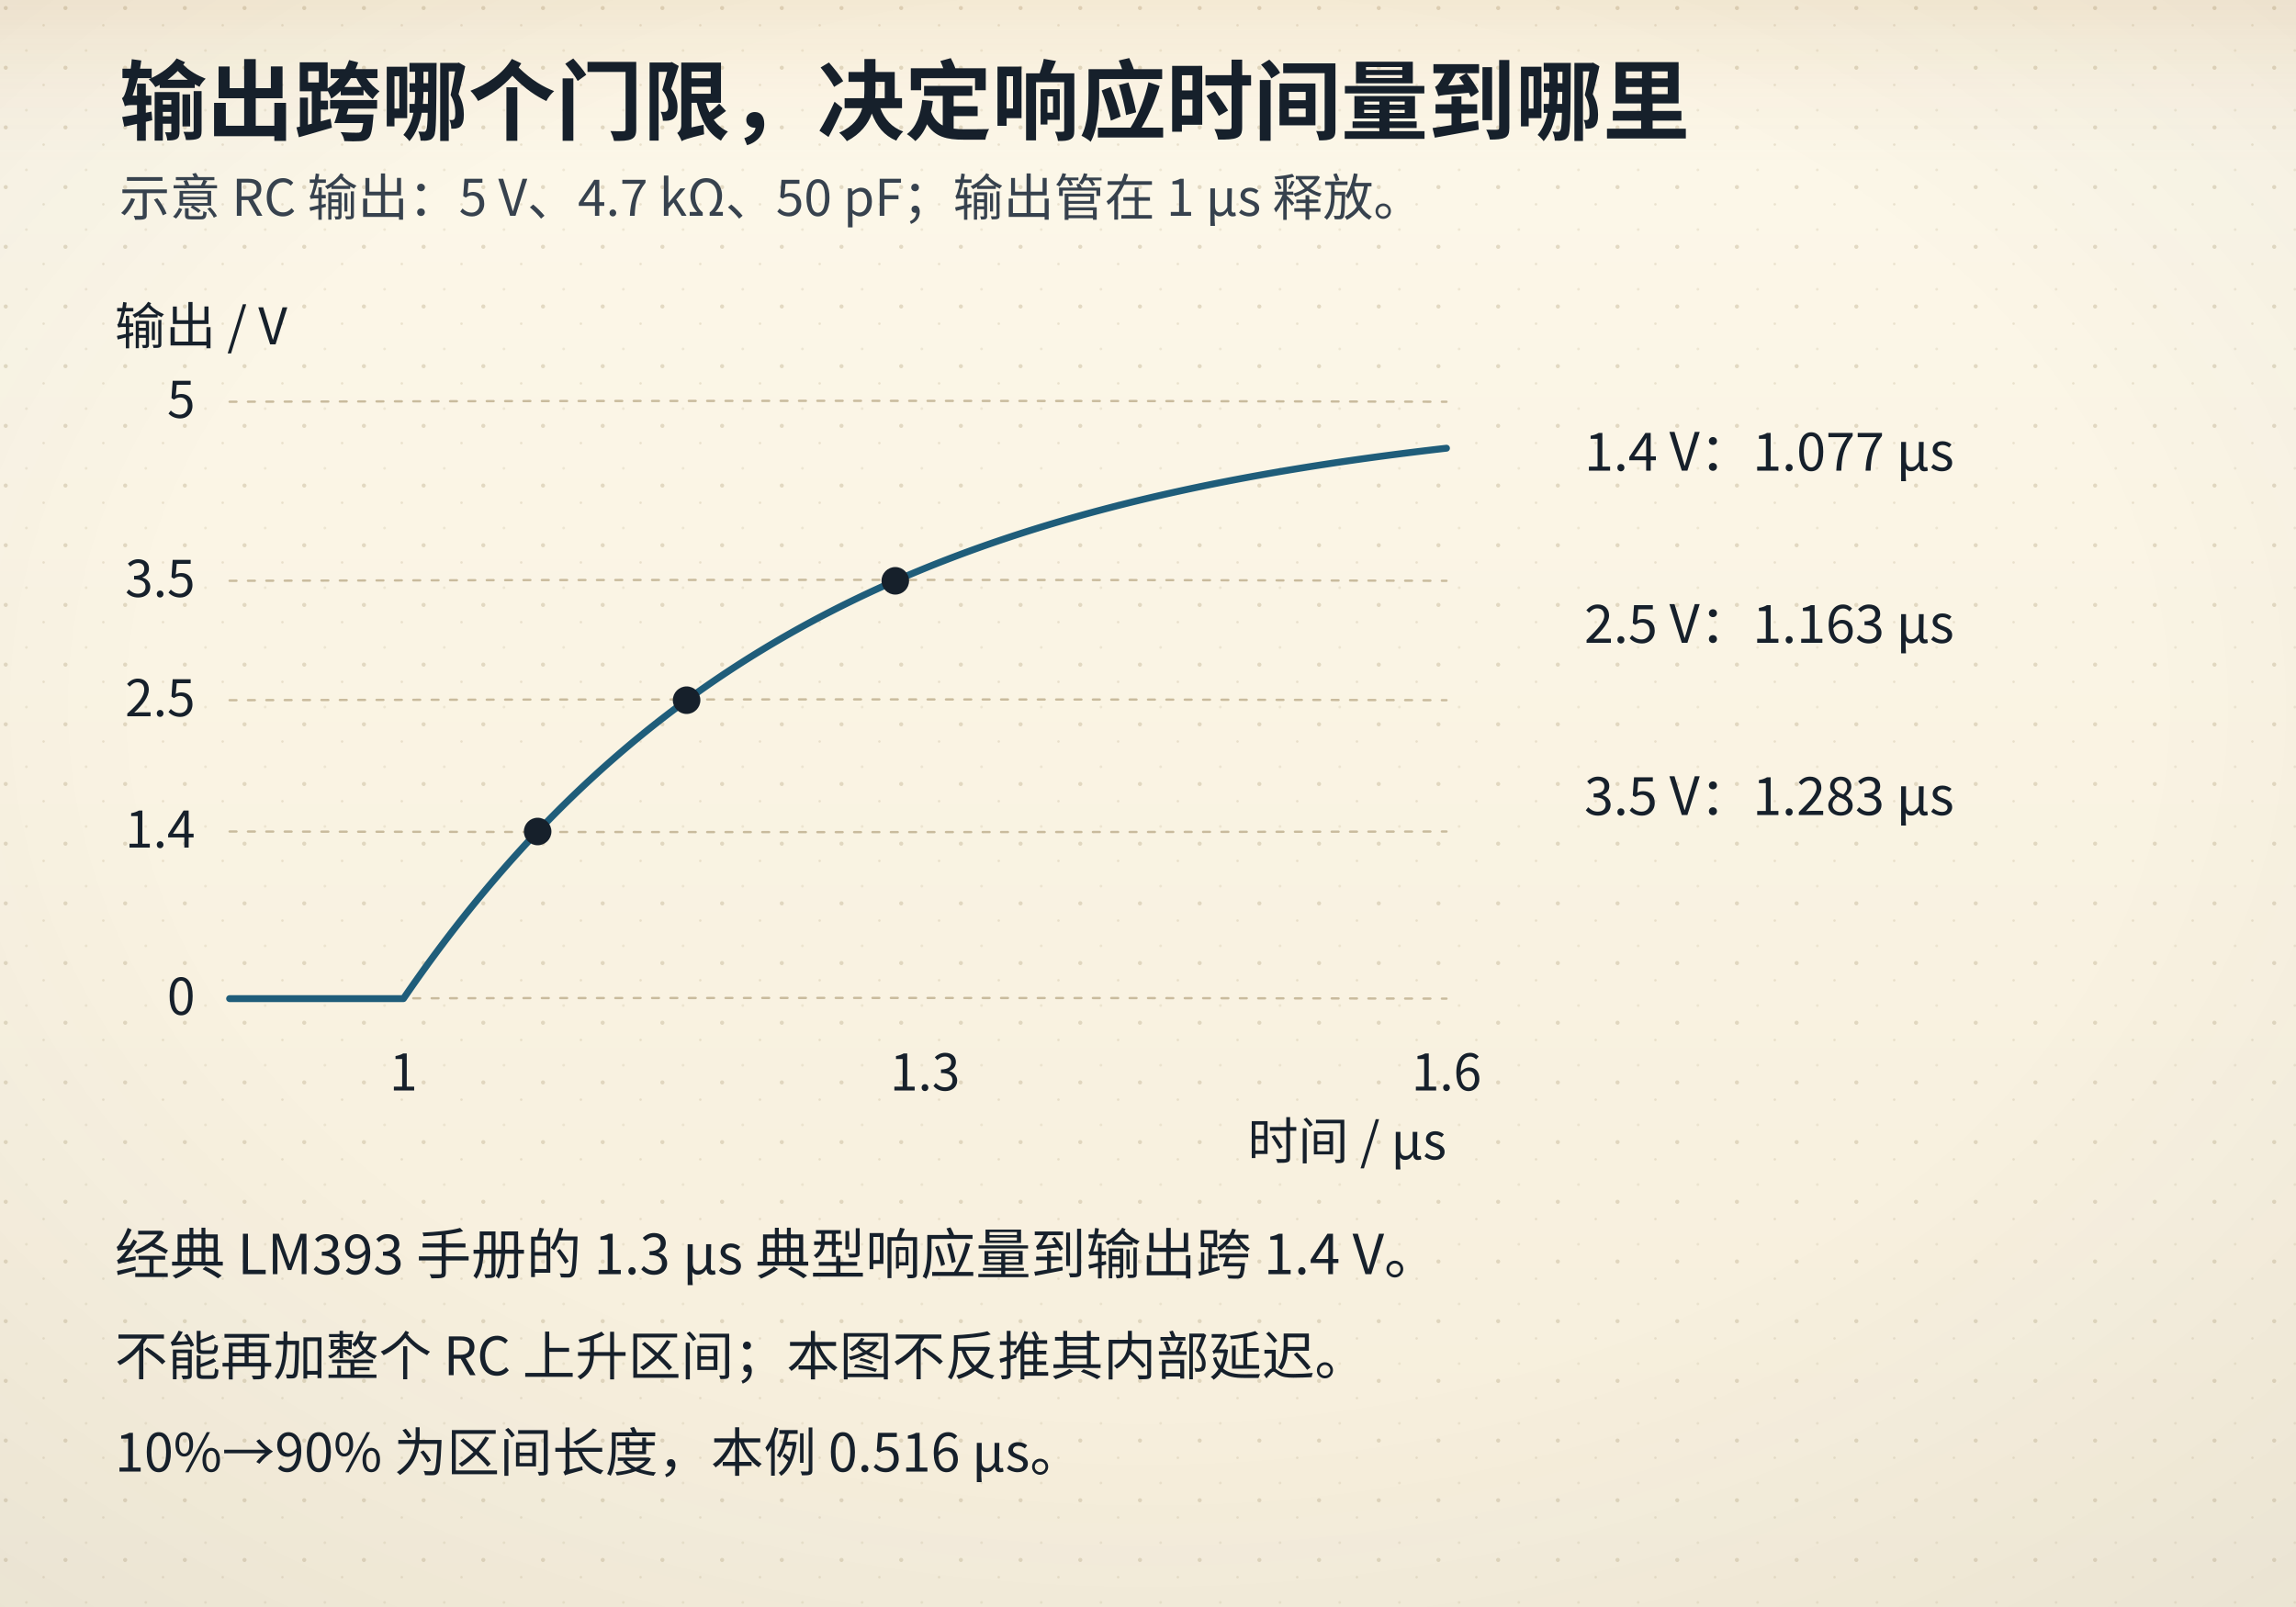
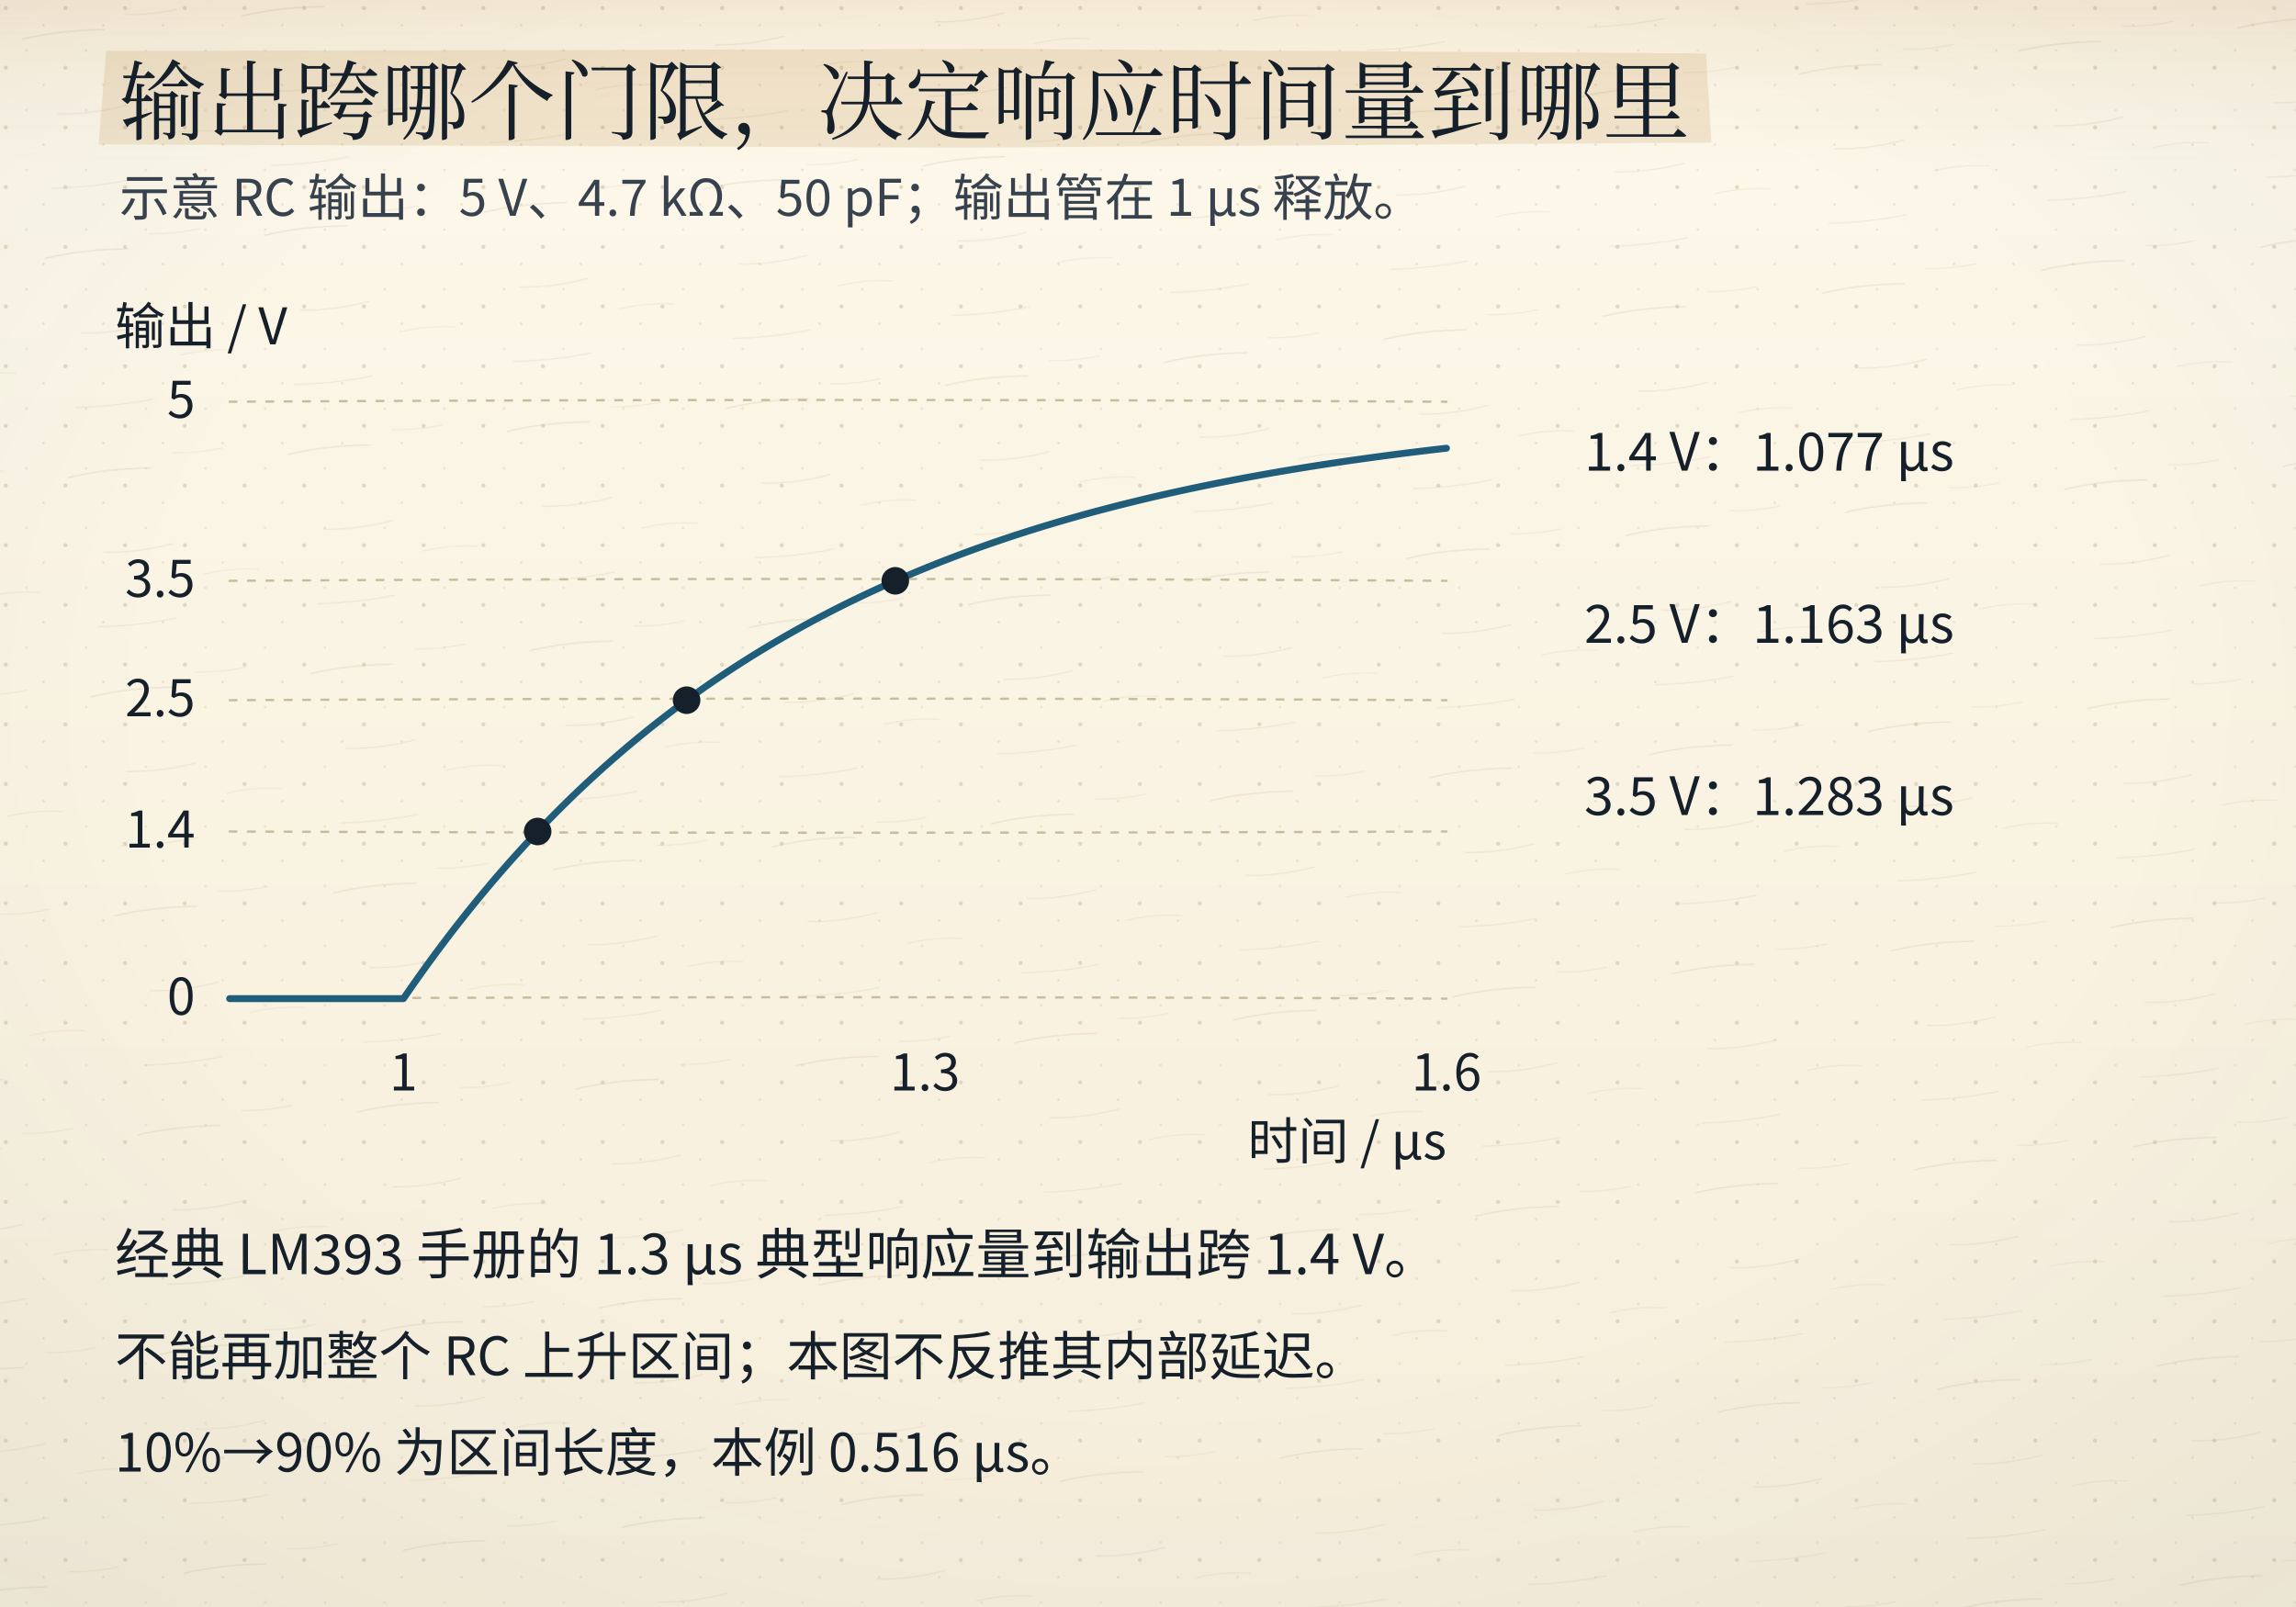
<svg xmlns="http://www.w3.org/2000/svg" viewBox="0 0 1000 700">
  <defs>
    <linearGradient id="bgL" x1="0" y1="0" x2="0" y2="1">
      <stop offset="0" stop-color="#fdf8ea" />
      <stop offset="1" stop-color="#f6eedb" />
    </linearGradient>
    <linearGradient id="bgD" x1="0" y1="0" x2="0" y2="1">
      <stop offset="0" stop-color="#141310" />
      <stop offset="1" stop-color="#1d1a14" />
    </linearGradient>
    <radialGradient id="vig" cx="0.5" cy="0.44" r="0.78">
      <stop offset="0.55" stop-color="#16202b" stop-opacity="0" />
      <stop offset="1" stop-color="#16202b" stop-opacity="0.055" />
    </radialGradient>
    <linearGradient id="hdr" x1="0" y1="0" x2="0" y2="1">
      <stop offset="0" stop-color="#a4630f" stop-opacity="0.10" />
      <stop offset="0.55" stop-color="#a4630f" stop-opacity="0.028" />
      <stop offset="1" stop-color="#a4630f" stop-opacity="0" />
    </linearGradient>
    <linearGradient id="hdrD" x1="0" y1="0" x2="0" y2="1">
      <stop offset="0" stop-color="#dcab63" stop-opacity="0.13" />
      <stop offset="0.55" stop-color="#dcab63" stop-opacity="0.04" />
      <stop offset="1" stop-color="#dcab63" stop-opacity="0" />
    </linearGradient>
    <pattern id="dots" width="26" height="26" patternUnits="userSpaceOnUse">
      <circle cx="2.5" cy="3.5" r="0.9" fill="#c9bb9d" />
      <circle cx="19" cy="11" r="0.55" fill="#c9bb9d" opacity="0.7" />
      <circle cx="11.5" cy="22" r="0.6" fill="#c9bb9d" opacity="0.55" />
    </pattern>
    <filter id="soft" x="-40%" y="-40%" width="180%" height="180%">
      <feDropShadow dx="0" dy="1.4" stdDeviation="2" flood-color="#16202b" flood-opacity="0.13" />
    </filter>
    <filter id="pglow" x="-70%" y="-70%" width="240%" height="240%">
      <feGaussianBlur stdDeviation="1.7" result="b" />
      <feMerge>
        <feMergeNode in="b" />
        <feMergeNode in="SourceGraphic" />
      </feMerge>
    </filter>
  </defs>
  <rect class="page-bg" width="1000" height="700" fill="url(#bgL)" />
  <rect class="page-grain" width="1000" height="700" fill="url(#dots)" />
+   <defs>
+     <pattern id="fiber" width="96" height="96" patternUnits="userSpaceOnUse" patternTransform="rotate(-6)">
+       <path d="M8 18 q16 -2.2 36 -0.4" stroke="#c9bb9d" stroke-width="0.55" fill="none" stroke-opacity="0.55" />
+       <path d="M54 12 q10 1.4 22 0.2" stroke="#c9bb9d" stroke-width="0.45" fill="none" stroke-opacity="0.4" />
+       <path d="M20 52 q14 1.8 30 -0.6" stroke="#c9bb9d" stroke-width="0.5" fill="none" stroke-opacity="0.45" />
+       <path d="M62 66 q12 -1.6 24 0.4" stroke="#c9bb9d" stroke-width="0.45" fill="none" stroke-opacity="0.38" />
+       <path d="M14 84 q18 1.4 34 -0.2" stroke="#c9bb9d" stroke-width="0.5" fill="none" stroke-opacity="0.42" />
+     </pattern>
+   </defs>
+   <rect class="page-fiber" width="1000" height="700" fill="url(#fiber)" opacity="0.55" />
  <rect class="page-vig" width="1000" height="700" fill="url(#vig)" />
  <rect class="page-hdr" width="1000" height="72" fill="url(#hdr)" />
  <style>
text{font-family:"Segoe UI","Microsoft YaHei","PingFang SC","Hiragino Sans GB","Noto Sans CJK SC","Source Han Sans SC","Noto Sans SC",sans-serif;}
line,path,polyline,polygon{stroke-linecap:round;stroke-linejoin:round}
.page-bg{fill:url(#bgL)}
.page-grain{opacity:.5}
.page-vig{opacity:1}
.page-hdr{fill:url(#hdr)}
@media (prefers-color-scheme: dark){
.page-bg{fill:url(#bgD)}
.page-grain{opacity:.34}
.page-vig{opacity:.5}
.page-hdr{fill:url(#hdrD)}
[fill="#fdf8ea"]{fill:#141310}
[stroke="#fdf8ea"]{stroke:#141310}
[fill="#f6eedb"]{fill:#1d1a14}
[stroke="#f6eedb"]{stroke:#1d1a14}
[fill="#e0d3b8"]{fill:#3b3529}
[stroke="#e0d3b8"]{stroke:#3b3529}
[fill="#c9bb9d"]{fill:#4a4436}
[stroke="#c9bb9d"]{stroke:#4a4436}
[fill="#16202b"]{fill:#ece4d3}
[stroke="#16202b"]{stroke:#ece4d3}
[fill="#37424e"]{fill:#cfc6b4}
[stroke="#37424e"]{stroke:#cfc6b4}
[fill="#5b666f"]{fill:#a79e8b}
[stroke="#5b666f"]{stroke:#a79e8b}
[fill="#8b8272"]{fill:#857c6c}
[stroke="#8b8272"]{stroke:#857c6c}
text[fill="#fdf8ea"]{fill:#f9f3e3}
[fill="#e6eff3"]{fill:#17262e}
[fill="#e4f1f3"]{fill:#15262a}
[fill="#e8efe6"]{fill:#182418}
[fill="#f6e7e1"]{fill:#281a16}
[fill="#f7eedb"]{fill:#292114}
[fill="#efe8ee"]{fill:#241c22}
text[fill="#1f5d7a"]{fill:#7fb7cf}
:is(rect,circle,path,line,polygon,polyline,ellipse,g)[fill="#1f5d7a"]{fill:#2b4d5f}
[stroke="#1f5d7a"]{stroke:#6fa3b9}
text[fill="#2f7f96"]{fill:#8ac9d8}
:is(rect,circle,path,line,polygon,polyline,ellipse,g)[fill="#2f7f96"]{fill:#2b5660}
[stroke="#2f7f96"]{stroke:#77b2c1}
text[fill="#3d6b4a"]{fill:#98c096}
:is(rect,circle,path,line,polygon,polyline,ellipse,g)[fill="#3d6b4a"]{fill:#2f4a33}
[stroke="#3d6b4a"]{stroke:#7aa87c}
text[fill="#a8321f"]{fill:#e0907a}
:is(rect,circle,path,line,polygon,polyline,ellipse,g)[fill="#a8321f"]{fill:#55231b}
[stroke="#a8321f"]{stroke:#c07a63}
text[fill="#a4630f"]{fill:#dcab63}
:is(rect,circle,path,line,polygon,polyline,ellipse,g)[fill="#a4630f"]{fill:#553a17}
[stroke="#a4630f"]{stroke:#c08a45}
text[fill="#6b3f63"]{fill:#c4a2bf}
:is(rect,circle,path,line,polygon,polyline,ellipse,g)[fill="#6b3f63"]{fill:#452c40}
[stroke="#6b3f63"]{stroke:#a17c9b}
}
</style>
-   <text x="52" y="58" font-size="38" fill="#16202b" font-family="'KaiTi','STKaiti','Kaiti SC','LXGW WenKai','Noto Serif CJK SC','Source Han Serif SC','Songti SC','SimSun','Noto Serif SC',serif" font-weight="700" text-anchor="start">输出跨哪个门限，决定响应时间量到哪里</text>
+   <polygon class="marker-wash" points="46.2,22.2 439.4,21.3 743.0,23.3 745.4,62.1 420.0,64.3 43.0,62.9" fill="#a4630f" opacity="0.13" />
+   <text x="52" y="58" font-size="38" fill="#16202b" font-family="'KaiTi','STKaiti','Kaiti SC','LXGW WenKai','Noto Serif CJK SC','Source Han Serif SC','Songti SC','SimSun','Noto Serif SC',serif" font-weight="700" text-anchor="start" style="font-family:'KaiTi','STKaiti','Kaiti SC','LXGW WenKai','Noto Serif CJK SC','Source Han Serif SC','Songti SC','SimSun','Noto Serif SC',serif;font-weight:400">输出跨哪个门限，决定响应时间量到哪里</text>
  <text x="52" y="94" font-size="22" fill="#37424e" font-family="'KaiTi','STKaiti','Kaiti SC','LXGW WenKai','Noto Serif CJK SC','Source Han Serif SC','Songti SC','SimSun','Noto Serif SC',serif" font-weight="400" text-anchor="start">示意 RC 输出：5 V、4.7 kΩ、50 pF；输出管在 1 µs 释放。</text>
-   <path d="M100 435 Q365.00 434.36 630 435" fill="none" stroke="#c9bb9d" stroke-dasharray="3 5" />
+   <path d="M100 435 Q365.00 433.78 630 435" fill="none" stroke="#c9bb9d" stroke-dasharray="3 5" />
  <text x="85" y="442.0" font-size="22" fill="#16202b" font-family="'KaiTi','STKaiti','Kaiti SC','LXGW WenKai','Noto Serif CJK SC','Source Han Serif SC','Songti SC','SimSun','Noto Serif SC',serif" font-weight="400" text-anchor="end">0</text>
-   <path d="M100 362.2 Q365.00 362.76 630 362.2" fill="none" stroke="#c9bb9d" stroke-dasharray="3 5" />
+   <path d="M100 362.2 Q365.00 363.27 630 362.2" fill="none" stroke="#c9bb9d" stroke-dasharray="3 5" />
  <text x="85" y="369.2" font-size="22" fill="#16202b" font-family="'KaiTi','STKaiti','Kaiti SC','LXGW WenKai','Noto Serif CJK SC','Source Han Serif SC','Songti SC','SimSun','Noto Serif SC',serif" font-weight="400" text-anchor="end">1.4</text>
-   <path d="M100 305 Q365.00 304.28 630 305" fill="none" stroke="#c9bb9d" stroke-dasharray="3 5" />
+   <path d="M100 305 Q365.00 303.64 630 305" fill="none" stroke="#c9bb9d" stroke-dasharray="3 5" />
  <text x="85" y="312.0" font-size="22" fill="#16202b" font-family="'KaiTi','STKaiti','Kaiti SC','LXGW WenKai','Noto Serif CJK SC','Source Han Serif SC','Songti SC','SimSun','Noto Serif SC',serif" font-weight="400" text-anchor="end">2.5</text>
-   <path d="M100 253 Q365.00 252.14 630 253" fill="none" stroke="#c9bb9d" stroke-dasharray="3 5" />
+   <path d="M100 253 Q365.00 251.36 630 253" fill="none" stroke="#c9bb9d" stroke-dasharray="3 5" />
  <text x="85" y="260.0" font-size="22" fill="#16202b" font-family="'KaiTi','STKaiti','Kaiti SC','LXGW WenKai','Noto Serif CJK SC','Source Han Serif SC','Songti SC','SimSun','Noto Serif SC',serif" font-weight="400" text-anchor="end">3.5</text>
-   <path d="M100 175 Q365.00 174.19 630 175" fill="none" stroke="#c9bb9d" stroke-dasharray="3 5" />
+   <path d="M100 175 Q365.00 173.45 630 175" fill="none" stroke="#c9bb9d" stroke-dasharray="3 5" />
  <text x="85" y="182.0" font-size="22" fill="#16202b" font-family="'KaiTi','STKaiti','Kaiti SC','LXGW WenKai','Noto Serif CJK SC','Source Han Serif SC','Songti SC','SimSun','Noto Serif SC',serif" font-weight="400" text-anchor="end">5</text>
  <text x="50" y="150" font-size="22" fill="#16202b" font-family="'KaiTi','STKaiti','Kaiti SC','LXGW WenKai','Noto Serif CJK SC','Source Han Serif SC','Songti SC','SimSun','Noto Serif SC',serif" font-weight="400" text-anchor="start">输出 / V</text>
  <text x="630" y="505" font-size="22" fill="#16202b" font-family="'KaiTi','STKaiti','Kaiti SC','LXGW WenKai','Noto Serif CJK SC','Source Han Serif SC','Songti SC','SimSun','Noto Serif SC',serif" font-weight="400" text-anchor="end">时间 / µs</text>
  <text x="175.714" y="475" font-size="22" fill="#16202b" font-family="'KaiTi','STKaiti','Kaiti SC','LXGW WenKai','Noto Serif CJK SC','Source Han Serif SC','Songti SC','SimSun','Noto Serif SC',serif" font-weight="400" text-anchor="middle">1</text>
  <text x="402.857" y="475" font-size="22" fill="#16202b" font-family="'KaiTi','STKaiti','Kaiti SC','LXGW WenKai','Noto Serif CJK SC','Source Han Serif SC','Songti SC','SimSun','Noto Serif SC',serif" font-weight="400" text-anchor="middle">1.3</text>
  <text x="630" y="475" font-size="22" fill="#16202b" font-family="'KaiTi','STKaiti','Kaiti SC','LXGW WenKai','Noto Serif CJK SC','Source Han Serif SC','Songti SC','SimSun','Noto Serif SC',serif" font-weight="400" text-anchor="middle">1.6</text>
  <polyline points="100.000,435.000 100.757,435.000 101.514,435.000 102.271,435.000 103.029,435.000 103.786,435.000 104.543,435.000 105.300,435.000 106.057,435.000 106.814,435.000 107.571,435.000 108.329,435.000 109.086,435.000 109.843,435.000 110.600,435.000 111.357,435.000 112.114,435.000 112.871,435.000 113.629,435.000 114.386,435.000 115.143,435.000 115.900,435.000 116.657,435.000 117.414,435.000 118.171,435.000 118.929,435.000 119.686,435.000 120.443,435.000 121.200,435.000 121.957,435.000 122.714,435.000 123.471,435.000 124.229,435.000 124.986,435.000 125.743,435.000 126.500,435.000 127.257,435.000 128.014,435.000 128.771,435.000 129.529,435.000 130.286,435.000 131.043,435.000 131.800,435.000 132.557,435.000 133.314,435.000 134.071,435.000 134.829,435.000 135.586,435.000 136.343,435.000 137.100,435.000 137.857,435.000 138.614,435.000 139.371,435.000 140.129,435.000 140.886,435.000 141.643,435.000 142.400,435.000 143.157,435.000 143.914,435.000 144.671,435.000 145.429,435.000 146.186,435.000 146.943,435.000 147.700,435.000 148.457,435.000 149.214,435.000 149.971,435.000 150.729,435.000 151.486,435.000 152.243,435.000 153.000,435.000 153.757,435.000 154.514,435.000 155.271,435.000 156.029,435.000 156.786,435.000 157.543,435.000 158.300,435.000 159.057,435.000 159.814,435.000 160.571,435.000 161.329,435.000 162.086,435.000 162.843,435.000 163.600,435.000 164.357,435.000 165.114,435.000 165.871,435.000 166.629,435.000 167.386,435.000 168.143,435.000 168.900,435.000 169.657,435.000 170.414,435.000 171.171,435.000 171.929,435.000 172.686,435.000 173.443,435.000 174.200,435.000 174.957,435.000 175.714,435.000 176.471,433.896 177.229,432.797 177.986,431.702 178.743,430.612 179.500,429.527 180.257,428.446 181.014,427.370 181.771,426.298 182.529,425.231 183.286,424.168 184.043,423.110 184.800,422.057 185.557,421.008 186.314,419.963 187.071,418.923 187.829,417.887 188.586,416.856 189.343,415.829 190.100,414.806 190.857,413.788 191.614,412.774 192.371,411.764 193.129,410.759 193.886,409.758 194.643,408.761 195.400,407.768 196.157,406.780 196.914,405.796 197.671,404.816 198.429,403.840 199.186,402.868 199.943,401.900 200.700,400.937 201.457,399.978 202.214,399.022 202.971,398.071 203.729,397.124 204.486,396.181 205.243,395.241 206.000,394.306 206.757,393.375 207.514,392.448 208.271,391.524 209.029,390.605 209.786,389.689 210.543,388.778 211.300,387.870 212.057,386.966 212.814,386.066 213.571,385.170 214.329,384.277 215.086,383.389 215.843,382.504 216.600,381.623 217.357,380.745 218.114,379.872 218.871,379.002 219.629,378.135 220.386,377.273 221.143,376.414 221.900,375.559 222.657,374.707 223.414,373.859 224.171,373.015 224.929,372.174 225.686,371.337 226.443,370.503 227.200,369.673 227.957,368.846 228.714,368.023 229.471,367.203 230.229,366.387 230.986,365.575 231.743,364.765 232.500,363.959 233.257,363.157 234.014,362.358 234.771,361.563 235.529,360.770 236.286,359.982 237.043,359.196 237.800,358.414 238.557,357.635 239.314,356.860 240.071,356.087 240.829,355.318 241.586,354.553 242.343,353.790 243.100,353.031 243.857,352.275 244.614,351.522 245.371,350.773 246.129,350.026 246.886,349.283 247.643,348.543 248.400,347.806 249.157,347.072 249.914,346.342 250.671,345.614 251.429,344.890 252.186,344.168 252.943,343.450 253.700,342.735 254.457,342.022 255.214,341.313 255.971,340.607 256.729,339.904 257.486,339.204 258.243,338.506 259.000,337.812 259.757,337.121 260.514,336.432 261.271,335.747 262.029,335.064 262.786,334.385 263.543,333.708 264.300,333.034 265.057,332.363 265.814,331.695 266.571,331.029 267.329,330.367 268.086,329.707 268.843,329.050 269.600,328.396 270.357,327.745 271.114,327.096 271.871,326.450 272.629,325.807 273.386,325.167 274.143,324.529 274.900,323.894 275.657,323.262 276.414,322.632 277.171,322.005 277.929,321.381 278.686,320.760 279.443,320.141 280.200,319.524 280.957,318.911 281.714,318.300 282.471,317.691 283.229,317.085 283.986,316.482 284.743,315.881 285.500,315.283 286.257,314.687 287.014,314.094 287.771,313.503 288.529,312.915 289.286,312.330 290.043,311.746 290.800,311.166 291.557,310.588 292.314,310.012 293.071,309.439 293.829,308.868 294.586,308.299 295.343,307.733 296.100,307.170 296.857,306.608 297.614,306.050 298.371,305.493 299.129,304.939 299.886,304.387 300.643,303.838 301.400,303.291 302.157,302.746 302.914,302.203 303.671,301.663 304.429,301.125 305.186,300.590 305.943,300.057 306.700,299.526 307.457,298.997 308.214,298.470 308.971,297.946 309.729,297.424 310.486,296.904 311.243,296.386 312.000,295.871 312.757,295.358 313.514,294.847 314.271,294.338 315.029,293.831 315.786,293.326 316.543,292.824 317.300,292.324 318.057,291.826 318.814,291.329 319.571,290.835 320.329,290.344 321.086,289.854 321.843,289.366 322.600,288.881 323.357,288.397 324.114,287.915 324.871,287.436 325.629,286.959 326.386,286.483 327.143,286.010 327.900,285.538 328.657,285.069 329.414,284.602 330.171,284.136 330.929,283.673 331.686,283.211 332.443,282.752 333.200,282.294 333.957,281.839 334.714,281.385 335.471,280.933 336.229,280.483 336.986,280.036 337.743,279.590 338.500,279.145 339.257,278.703 340.014,278.263 340.771,277.824 341.529,277.388 342.286,276.953 343.043,276.520 343.800,276.089 344.557,275.660 345.314,275.232 346.071,274.807 346.829,274.383 347.586,273.961 348.343,273.541 349.100,273.122 349.857,272.706 350.614,272.291 351.371,271.878 352.129,271.466 352.886,271.057 353.643,270.649 354.400,270.243 355.157,269.838 355.914,269.435 356.671,269.034 357.429,268.635 358.186,268.237 358.943,267.842 359.700,267.447 360.457,267.055 361.214,266.664 361.971,266.275 362.729,265.887 363.486,265.501 364.243,265.117 365.000,264.734 365.757,264.353 366.514,263.974 367.271,263.596 368.029,263.220 368.786,262.845 369.543,262.472 370.300,262.101 371.057,261.731 371.814,261.363 372.571,260.996 373.329,260.631 374.086,260.267 374.843,259.905 375.600,259.544 376.357,259.185 377.114,258.828 377.871,258.472 378.629,258.118 379.386,257.765 380.143,257.413 380.900,257.063 381.657,256.715 382.414,256.368 383.171,256.022 383.929,255.678 384.686,255.336 385.443,254.995 386.200,254.655 386.957,254.317 387.714,253.980 388.471,253.644 389.229,253.310 389.986,252.978 390.743,252.647 391.500,252.317 392.257,251.989 393.014,251.662 393.771,251.336 394.529,251.012 395.286,250.689 396.043,250.368 396.800,250.048 397.557,249.729 398.314,249.412 399.071,249.096 399.829,248.781 400.586,248.468 401.343,248.156 402.100,247.846 402.857,247.536 403.614,247.228 404.371,246.922 405.129,246.616 405.886,246.312 406.643,246.009 407.400,245.708 408.157,245.407 408.914,245.108 409.671,244.811 410.429,244.514 411.186,244.219 411.943,243.925 412.700,243.633 413.457,243.341 414.214,243.051 414.971,242.762 415.729,242.474 416.486,242.188 417.243,241.902 418.000,241.618 418.757,241.335 419.514,241.054 420.271,240.773 421.029,240.494 421.786,240.216 422.543,239.939 423.300,239.663 424.057,239.389 424.814,239.115 425.571,238.843 426.329,238.572 427.086,238.302 427.843,238.033 428.600,237.765 429.357,237.499 430.114,237.234 430.871,236.969 431.629,236.706 432.386,236.444 433.143,236.183 433.900,235.923 434.657,235.665 435.414,235.407 436.171,235.151 436.929,234.895 437.686,234.641 438.443,234.388 439.200,234.135 439.957,233.884 440.714,233.634 441.471,233.385 442.229,233.137 442.986,232.891 443.743,232.645 444.500,232.400 445.257,232.156 446.014,231.914 446.771,231.672 447.529,231.431 448.286,231.192 449.043,230.953 449.800,230.715 450.557,230.479 451.314,230.243 452.071,230.009 452.829,229.775 453.586,229.542 454.343,229.311 455.100,229.080 455.857,228.851 456.614,228.622 457.371,228.394 458.129,228.168 458.886,227.942 459.643,227.717 460.400,227.493 461.157,227.270 461.914,227.048 462.671,226.827 463.429,226.607 464.186,226.388 464.943,226.170 465.700,225.953 466.457,225.736 467.214,225.521 467.971,225.306 468.729,225.093 469.486,224.880 470.243,224.668 471.000,224.457 471.757,224.247 472.514,224.038 473.271,223.830 474.029,223.622 474.786,223.416 475.543,223.210 476.300,223.006 477.057,222.802 477.814,222.599 478.571,222.397 479.329,222.196 480.086,221.995 480.843,221.796 481.600,221.597 482.357,221.399 483.114,221.202 483.871,221.006 484.629,220.810 485.386,220.616 486.143,220.422 486.900,220.229 487.657,220.037 488.414,219.846 489.171,219.656 489.929,219.466 490.686,219.277 491.443,219.089 492.200,218.902 492.957,218.716 493.714,218.530 494.471,218.345 495.229,218.161 495.986,217.978 496.743,217.795 497.500,217.613 498.257,217.433 499.014,217.252 499.771,217.073 500.529,216.894 501.286,216.716 502.043,216.539 502.800,216.363 503.557,216.187 504.314,216.012 505.071,215.838 505.829,215.665 506.586,215.492 507.343,215.320 508.100,215.149 508.857,214.978 509.614,214.809 510.371,214.640 511.129,214.471 511.886,214.304 512.643,214.137 513.400,213.971 514.157,213.805 514.914,213.640 515.671,213.476 516.429,213.313 517.186,213.150 517.943,212.988 518.700,212.827 519.457,212.666 520.214,212.506 520.971,212.347 521.729,212.189 522.486,212.031 523.243,211.873 524.000,211.717 524.757,211.561 525.514,211.406 526.271,211.251 527.029,211.097 527.786,210.944 528.543,210.791 529.300,210.639 530.057,210.488 530.814,210.337 531.571,210.187 532.329,210.038 533.086,209.889 533.843,209.741 534.600,209.593 535.357,209.446 536.114,209.300 536.871,209.155 537.629,209.009 538.386,208.865 539.143,208.721 539.900,208.578 540.657,208.435 541.414,208.294 542.171,208.152 542.929,208.011 543.686,207.871 544.443,207.732 545.200,207.593 545.957,207.454 546.714,207.316 547.471,207.179 548.229,207.043 548.986,206.906 549.743,206.771 550.500,206.636 551.257,206.502 552.014,206.368 552.771,206.235 553.529,206.102 554.286,205.970 555.043,205.839 555.800,205.708 556.557,205.577 557.314,205.447 558.071,205.318 558.829,205.189 559.586,205.061 560.343,204.934 561.100,204.806 561.857,204.680 562.614,204.554 563.371,204.428 564.129,204.303 564.886,204.179 565.643,204.055 566.400,203.932 567.157,203.809 567.914,203.686 568.671,203.565 569.429,203.443 570.186,203.323 570.943,203.202 571.700,203.083 572.457,202.963 573.214,202.845 573.971,202.726 574.729,202.609 575.486,202.491 576.243,202.375 577.000,202.258 577.757,202.143 578.514,202.027 579.271,201.913 580.029,201.798 580.786,201.685 581.543,201.571 582.300,201.458 583.057,201.346 583.814,201.234 584.571,201.123 585.329,201.012 586.086,200.901 586.843,200.791 587.600,200.682 588.357,200.573 589.114,200.464 589.871,200.356 590.629,200.248 591.386,200.141 592.143,200.035 592.900,199.928 593.657,199.822 594.414,199.717 595.171,199.612 595.929,199.508 596.686,199.403 597.443,199.300 598.200,199.197 598.957,199.094 599.714,198.992 600.471,198.890 601.229,198.788 601.986,198.687 602.743,198.587 603.500,198.487 604.257,198.387 605.014,198.287 605.771,198.189 606.529,198.090 607.286,197.992 608.043,197.894 608.800,197.797 609.557,197.700 610.314,197.604 611.071,197.508 611.829,197.412 612.586,197.317 613.343,197.223 614.100,197.128 614.857,197.034 615.614,196.941 616.371,196.847 617.129,196.755 617.886,196.662 618.643,196.570 619.400,196.479 620.157,196.388 620.914,196.297 621.671,196.206 622.429,196.116 623.186,196.027 623.943,195.937 624.700,195.848 625.457,195.760 626.214,195.672 626.971,195.584 627.729,195.497 628.486,195.410 629.243,195.323 630.000,195.237" fill="none" stroke="#1f5d7a" stroke-width="3" />
  <circle cx="234.165" cy="362.2" r="6" fill="#16202b" />
  <text x="690" y="205" font-size="23" fill="#16202b" font-family="'KaiTi','STKaiti','Kaiti SC','LXGW WenKai','Noto Serif CJK SC','Source Han Serif SC','Songti SC','SimSun','Noto Serif SC',serif" font-weight="400" text-anchor="start">1.4 V：1.077 µs</text>
  <circle cx="299.045" cy="305.0" r="6" fill="#16202b" />
  <text x="690" y="280" font-size="23" fill="#16202b" font-family="'KaiTi','STKaiti','Kaiti SC','LXGW WenKai','Noto Serif CJK SC','Source Han Serif SC','Songti SC','SimSun','Noto Serif SC',serif" font-weight="400" text-anchor="start">2.5 V：1.163 µs</text>
  <circle cx="389.935" cy="253.0" r="6" fill="#16202b" />
  <text x="690" y="355" font-size="23" fill="#16202b" font-family="'KaiTi','STKaiti','Kaiti SC','LXGW WenKai','Noto Serif CJK SC','Source Han Serif SC','Songti SC','SimSun','Noto Serif SC',serif" font-weight="400" text-anchor="start">3.5 V：1.283 µs</text>
  <text x="50" y="555" font-size="24" fill="#16202b" font-family="'KaiTi','STKaiti','Kaiti SC','LXGW WenKai','Noto Serif CJK SC','Source Han Serif SC','Songti SC','SimSun','Noto Serif SC',serif" font-weight="400" text-anchor="start">经典 LM393 手册的 1.3 µs 典型响应量到输出跨 1.4 V。</text>
  <text x="50" y="599" font-size="23" fill="#16202b" font-family="'KaiTi','STKaiti','Kaiti SC','LXGW WenKai','Noto Serif CJK SC','Source Han Serif SC','Songti SC','SimSun','Noto Serif SC',serif" font-weight="400" text-anchor="start">不能再加整个 RC 上升区间；本图不反推其内部延迟。</text>
  <text x="50" y="641" font-size="23" fill="#16202b" font-family="'KaiTi','STKaiti','Kaiti SC','LXGW WenKai','Noto Serif CJK SC','Source Han Serif SC','Songti SC','SimSun','Noto Serif SC',serif" font-weight="400" text-anchor="start">10%→90% 为区间长度，本例 0.516 µs。</text>
</svg>
